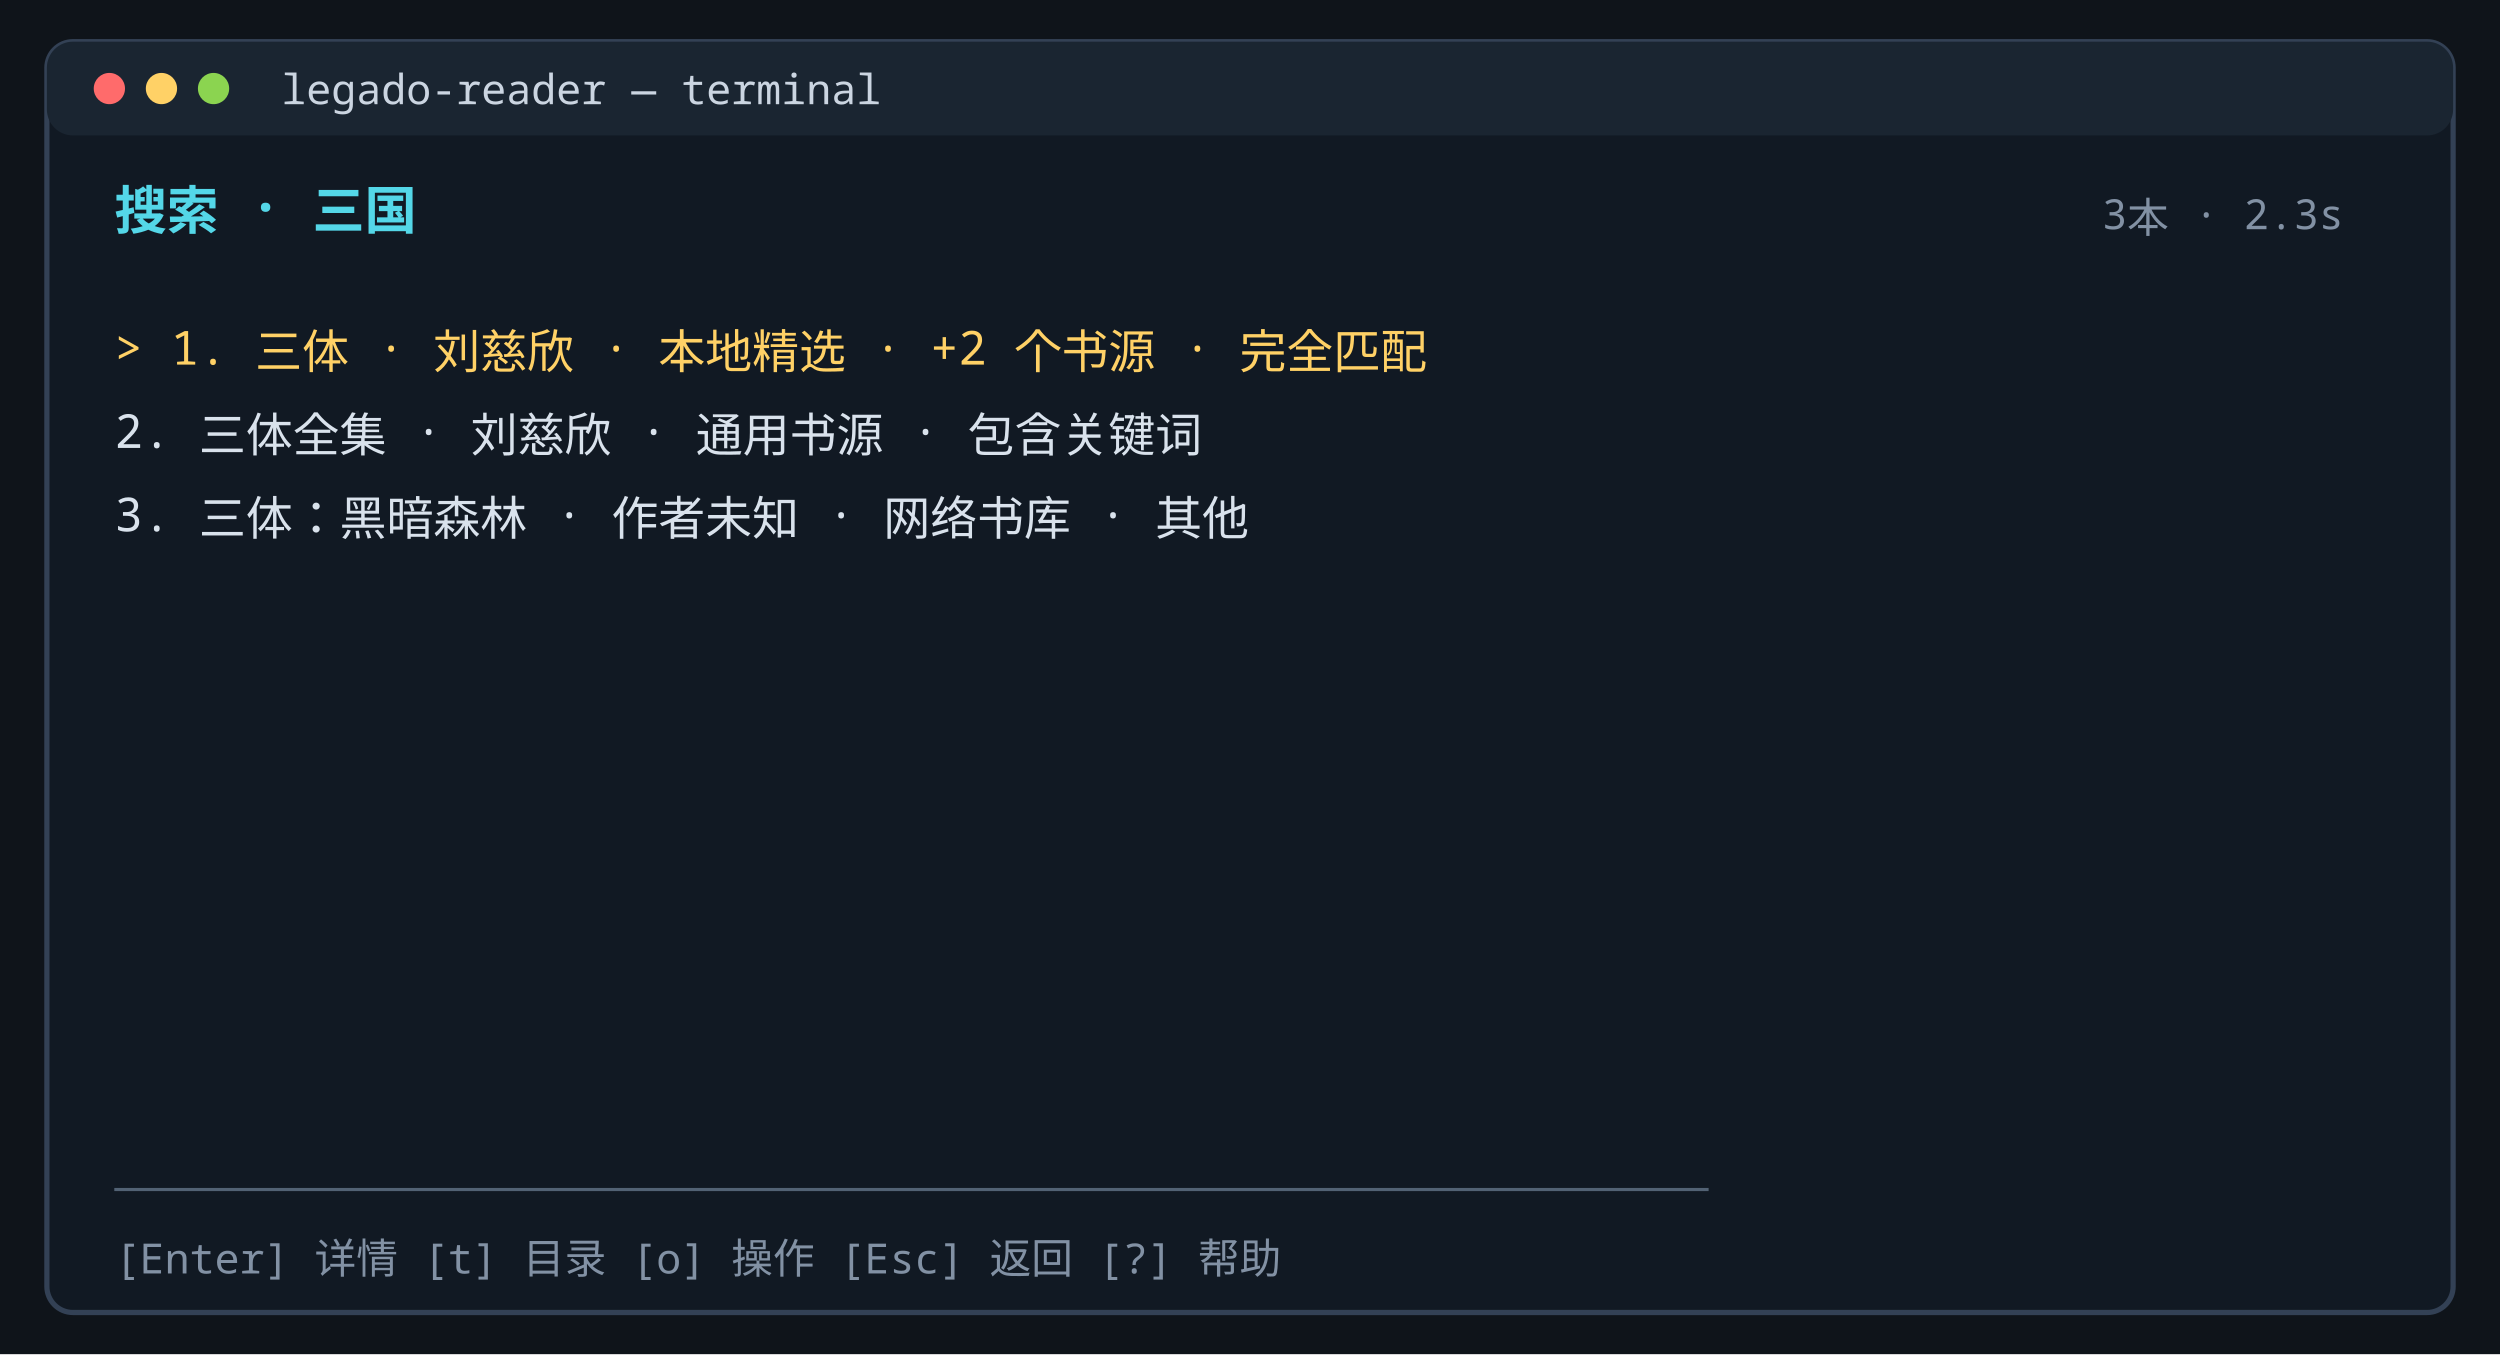
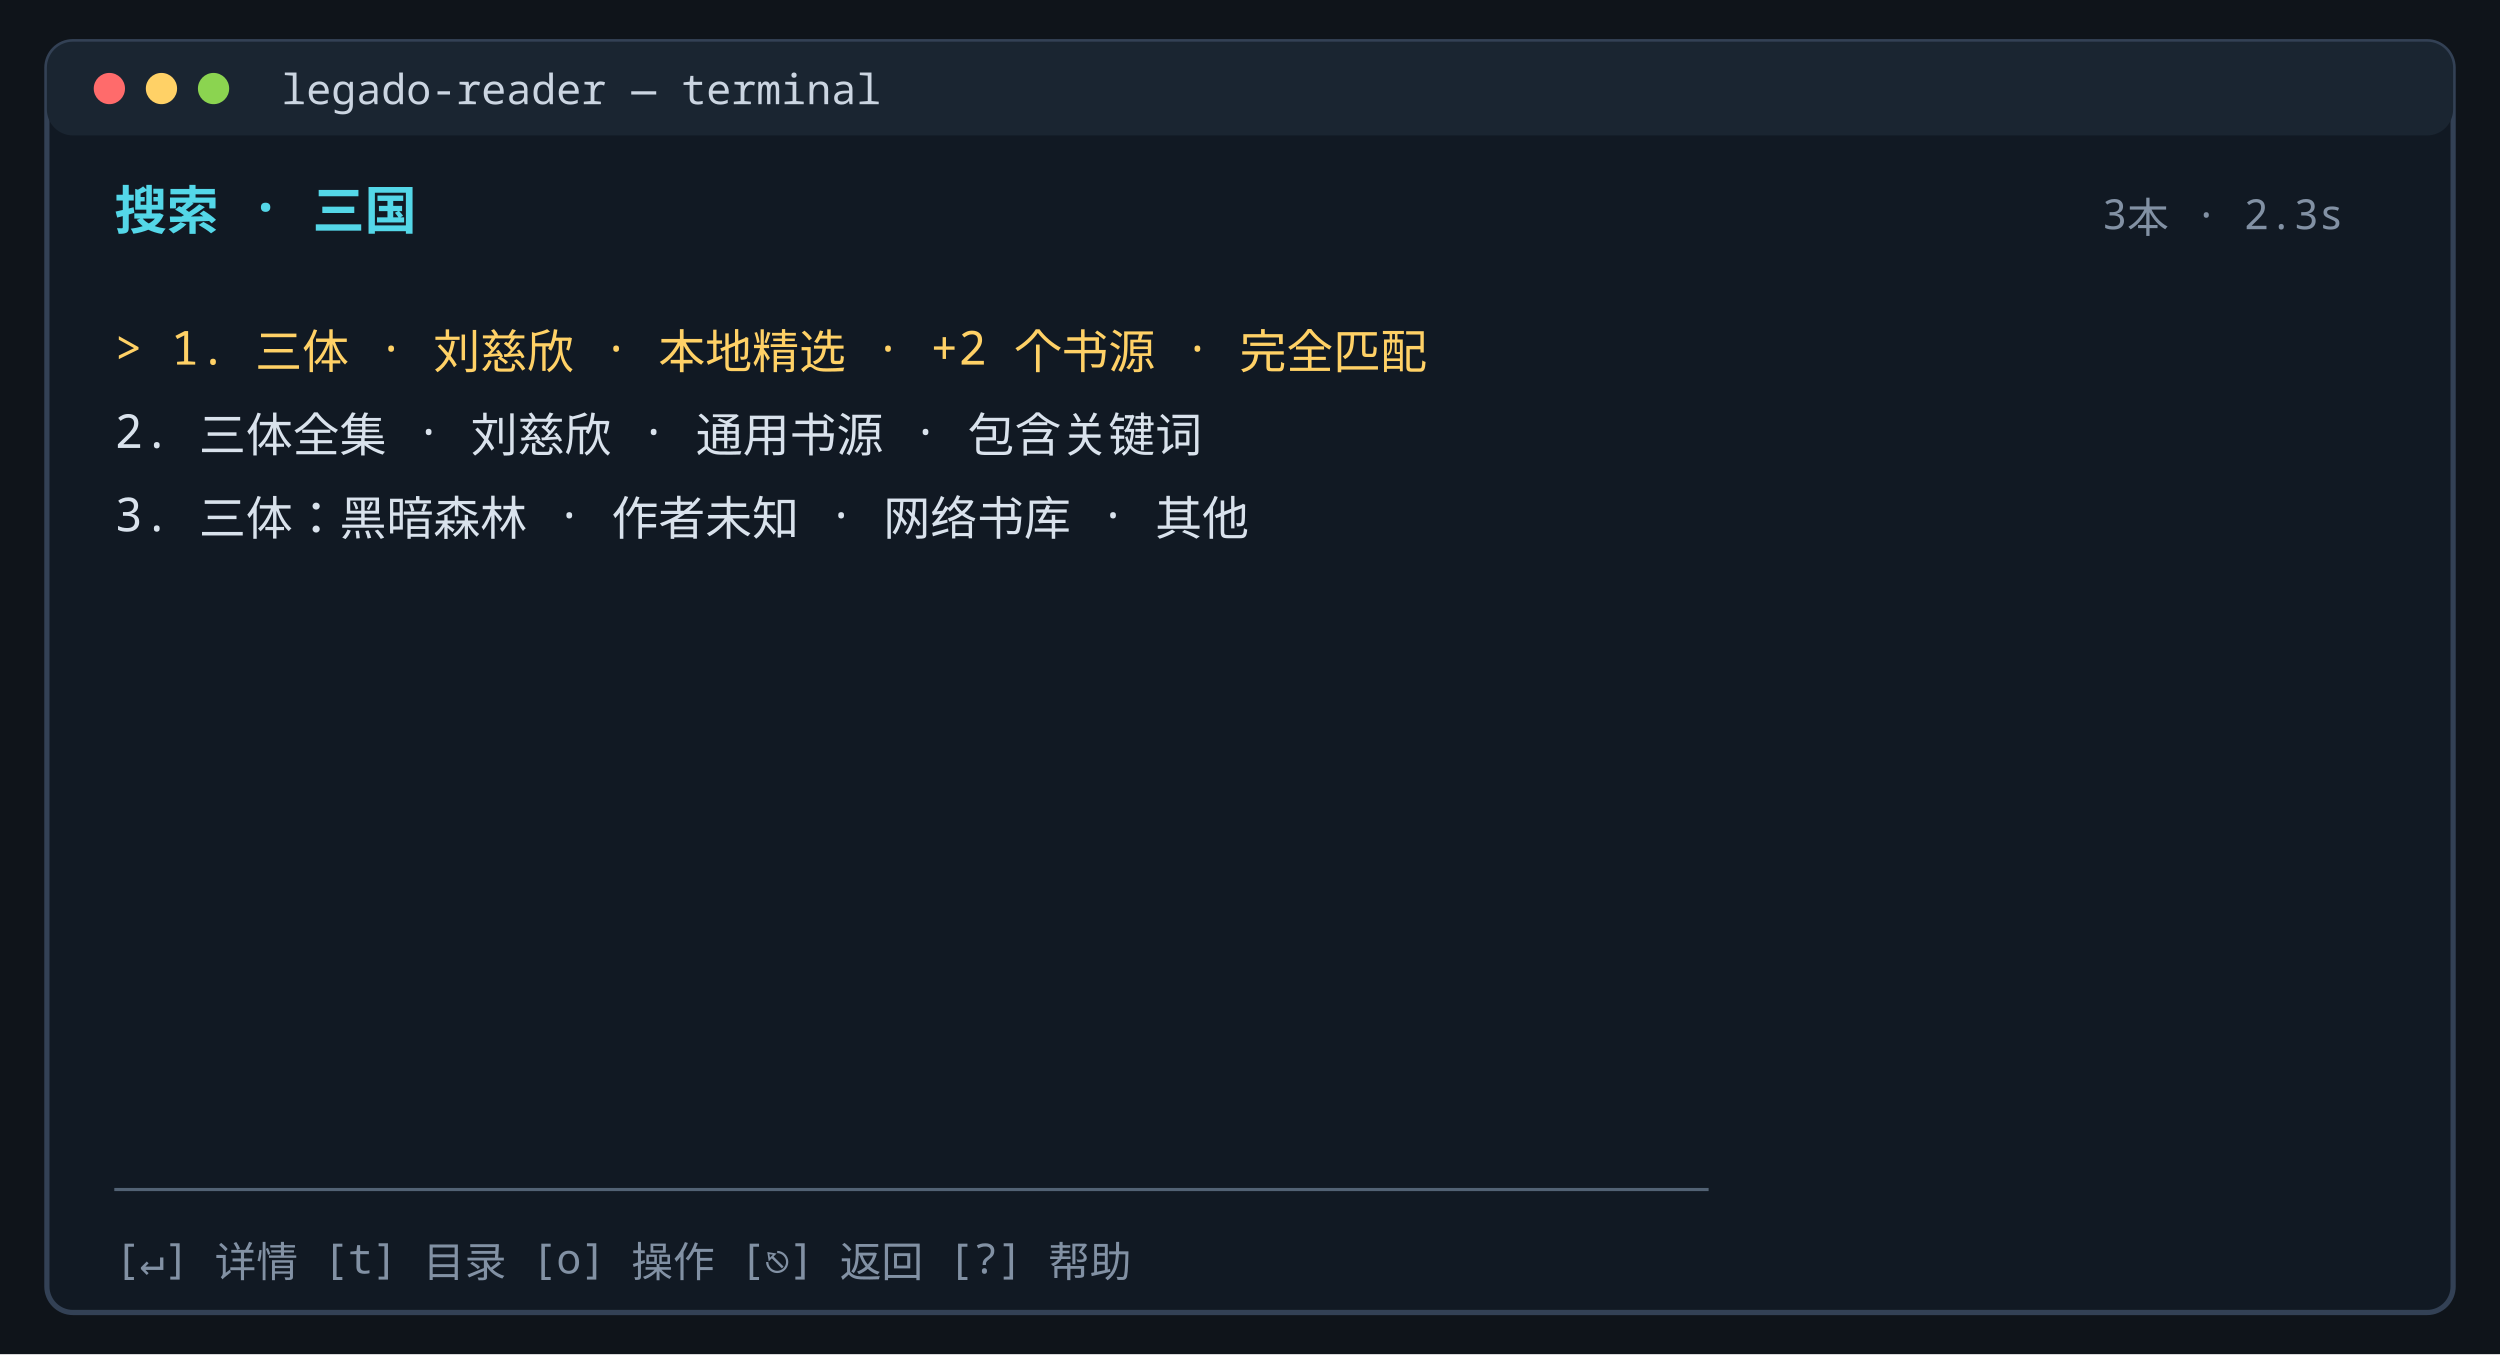
<svg xmlns="http://www.w3.org/2000/svg" width="960" height="520" viewBox="0 0 960 520" role="img" aria-labelledby="title desc">
  <rect width="960" height="520" fill="#0f141a" />
  <rect x="18" y="16" width="924" height="488" rx="10" fill="#111923" stroke="#334155" stroke-width="2" />
  <rect x="18" y="16" width="924" height="36" rx="10" fill="#1a2531" />
  <circle cx="42" cy="34" r="6" fill="#ff6b6b" />
  <circle cx="62" cy="34" r="6" fill="#ffd166" />
  <circle cx="82" cy="34" r="6" fill="#8bd450" />
  <text x="108" y="40" fill="#cbd5e1" font-family="SFMono-Regular,Menlo,Consolas,'Noto Sans Mono',monospace" font-size="16">legado-reader — terminal</text>
  <text x="44" y="88" fill="#54d7e8" font-family="SFMono-Regular,Menlo,Consolas,'Noto Sans Mono',monospace" font-size="20" font-weight="700">搜索 · 三国</text>
  <text x="900" y="88" text-anchor="end" fill="#8291a4" font-family="SFMono-Regular,Menlo,Consolas,'Noto Sans Mono',monospace" font-size="16">3本 · 2.3s</text>
  <text x="44" y="140" fill="#ffd166" font-family="SFMono-Regular,Menlo,Consolas,'Noto Sans Mono',monospace" font-size="18">&gt; 1. 三体 · 刘慈欣 · 本地精选 · +2 个书源 · 完全匹配</text>
  <text x="44" y="172" fill="#d9e2ec" font-family="SFMono-Regular,Menlo,Consolas,'Noto Sans Mono',monospace" font-size="18">  2. 三体全集 · 刘慈欣 · 通用书源 · 包含关键词</text>
  <text x="44" y="204" fill="#d9e2ec" font-family="SFMono-Regular,Menlo,Consolas,'Noto Sans Mono',monospace" font-size="18">  3. 三体：黑暗森林 · 作者未知 · 网络书库 · 其他</text>
  <text x="44" y="463" fill="#526274" font-family="SFMono-Regular,Menlo,Consolas,'Noto Sans Mono',monospace" font-size="17">────────────────────────────────────────────────────────────</text>
-   <text x="44" y="489" fill="#8291a4" font-family="SFMono-Regular,Menlo,Consolas,'Noto Sans Mono',monospace" font-size="16">[Enter] 详情  [t] 目录  [o] 操作  [Esc] 返回  [?] 帮助</text>
+   <text x="44" y="489" fill="#8291a4" font-family="SFMono-Regular,Menlo,Consolas,'Noto Sans Mono',monospace" font-size="16">[↵] 详情  [t] 目录  [o] 操作  [⎋] 返回  [?] 帮助</text>
</svg>
